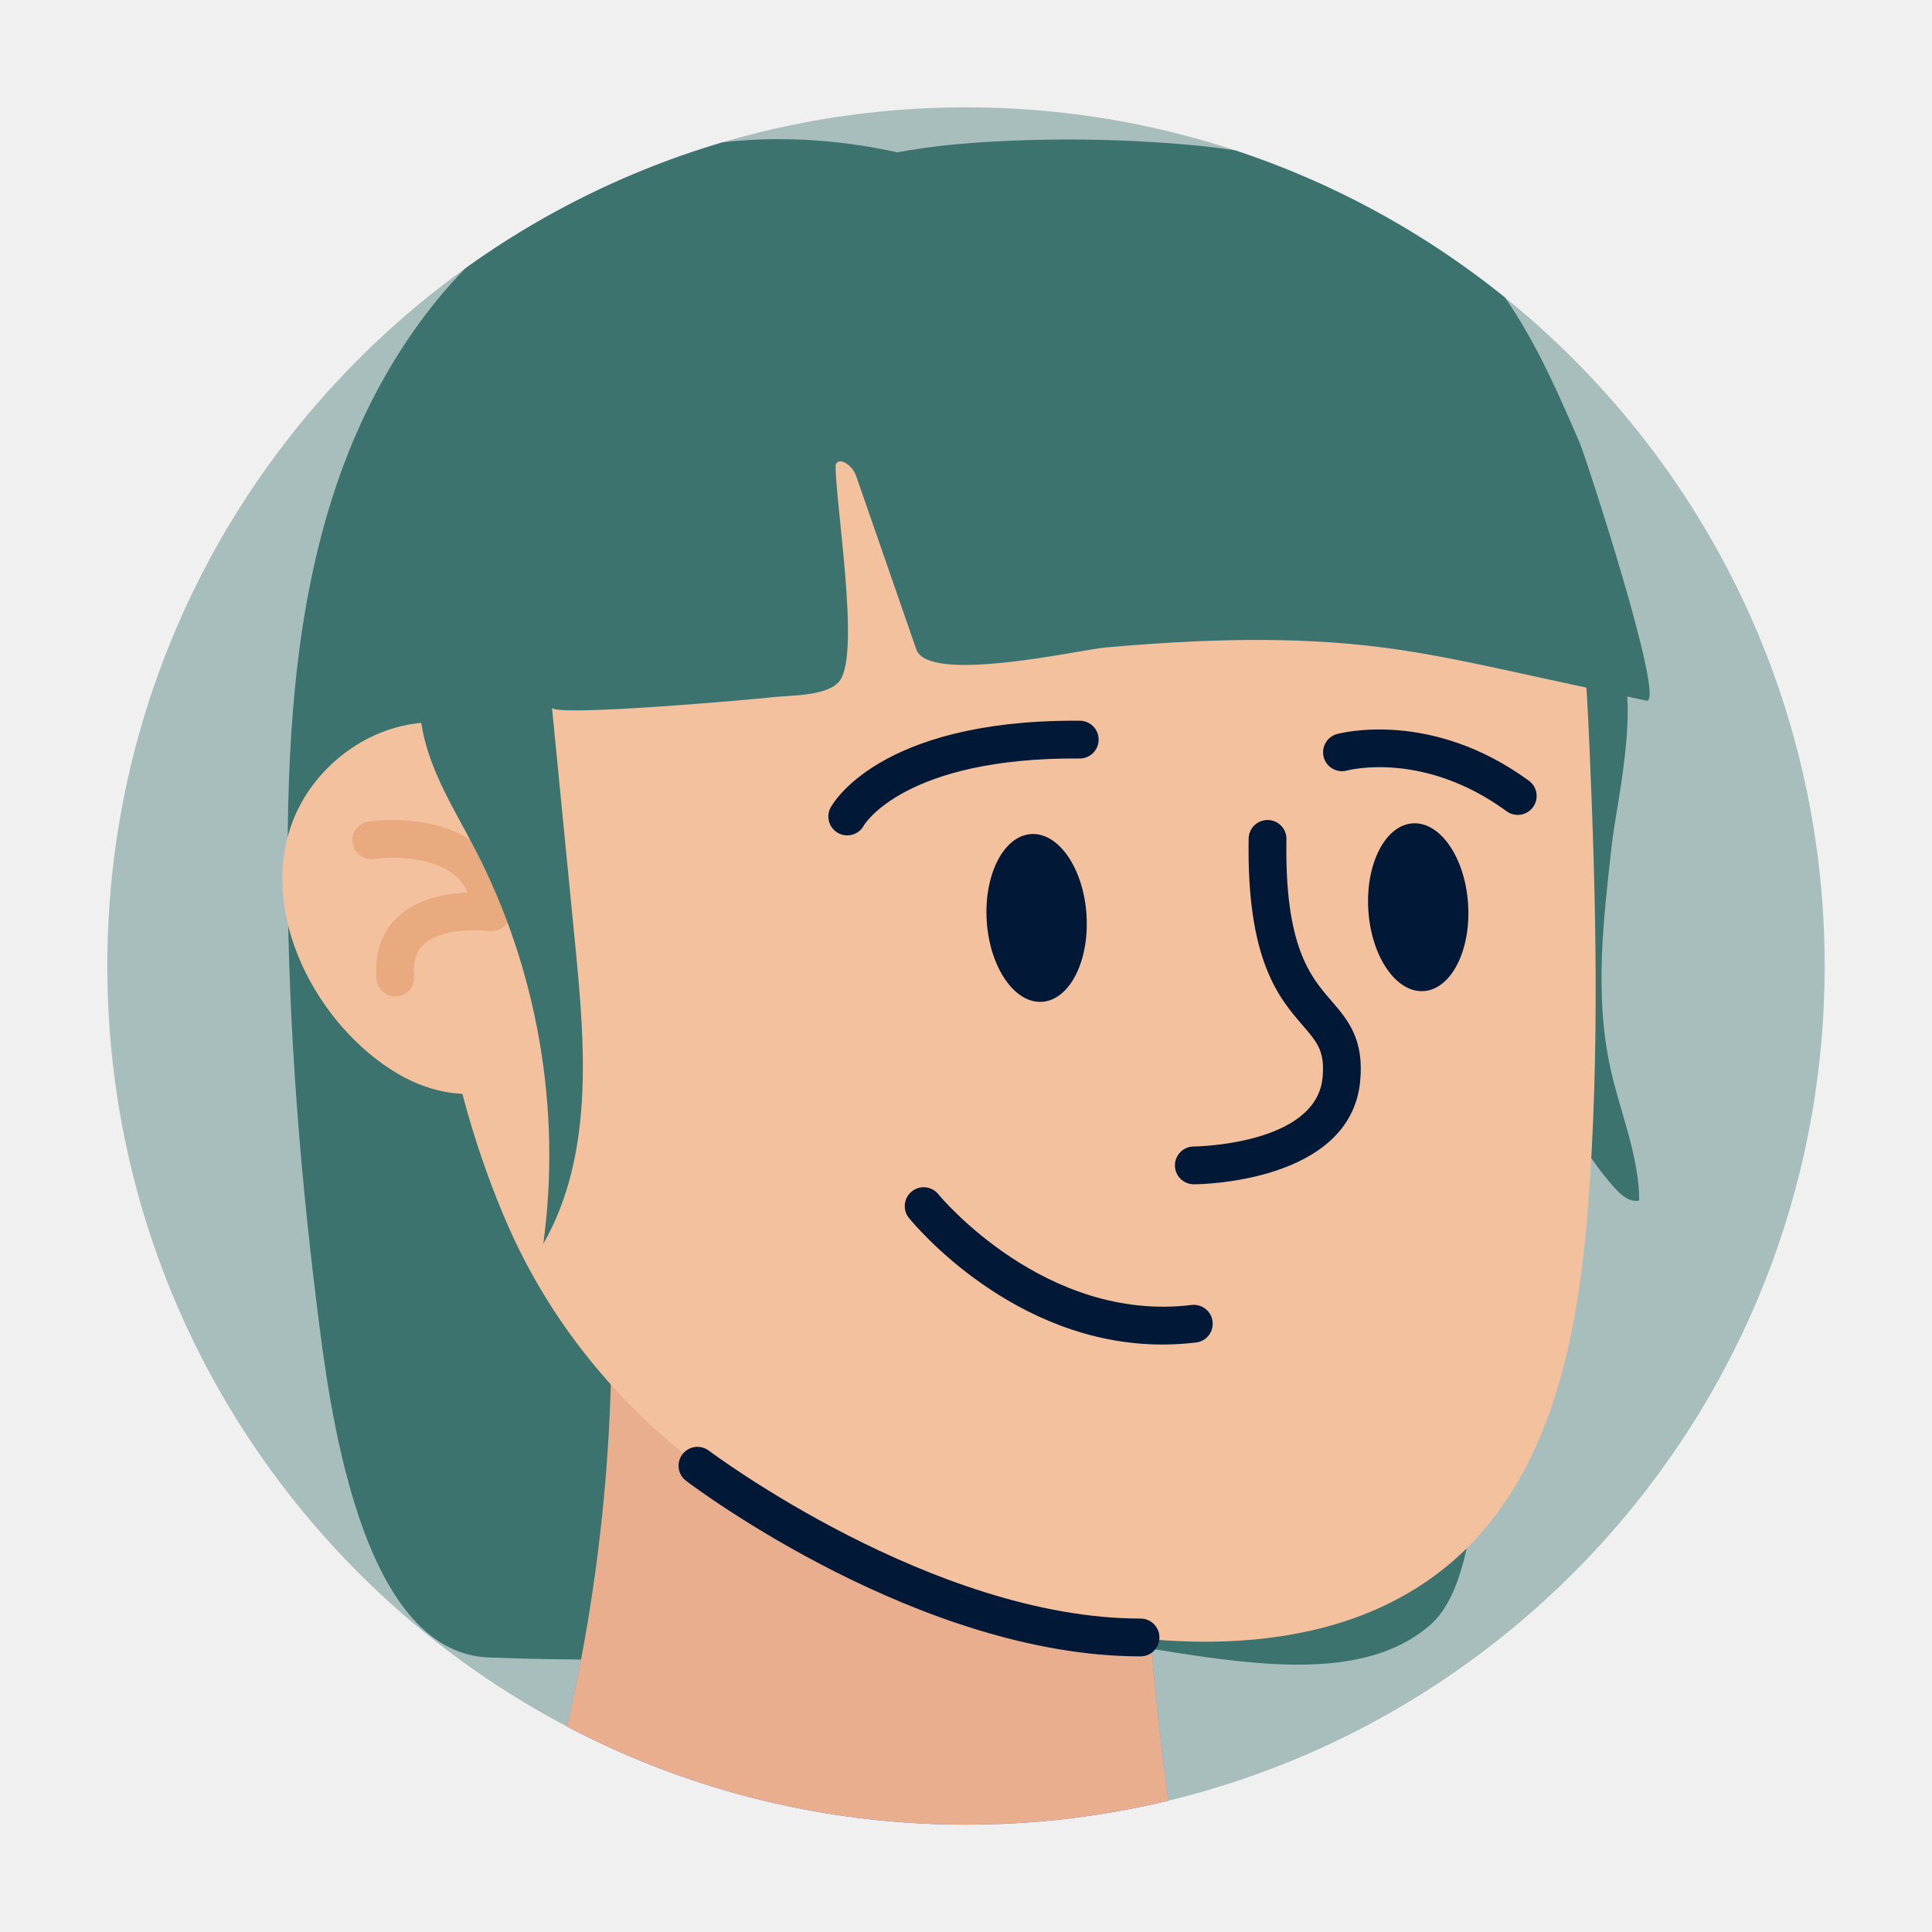
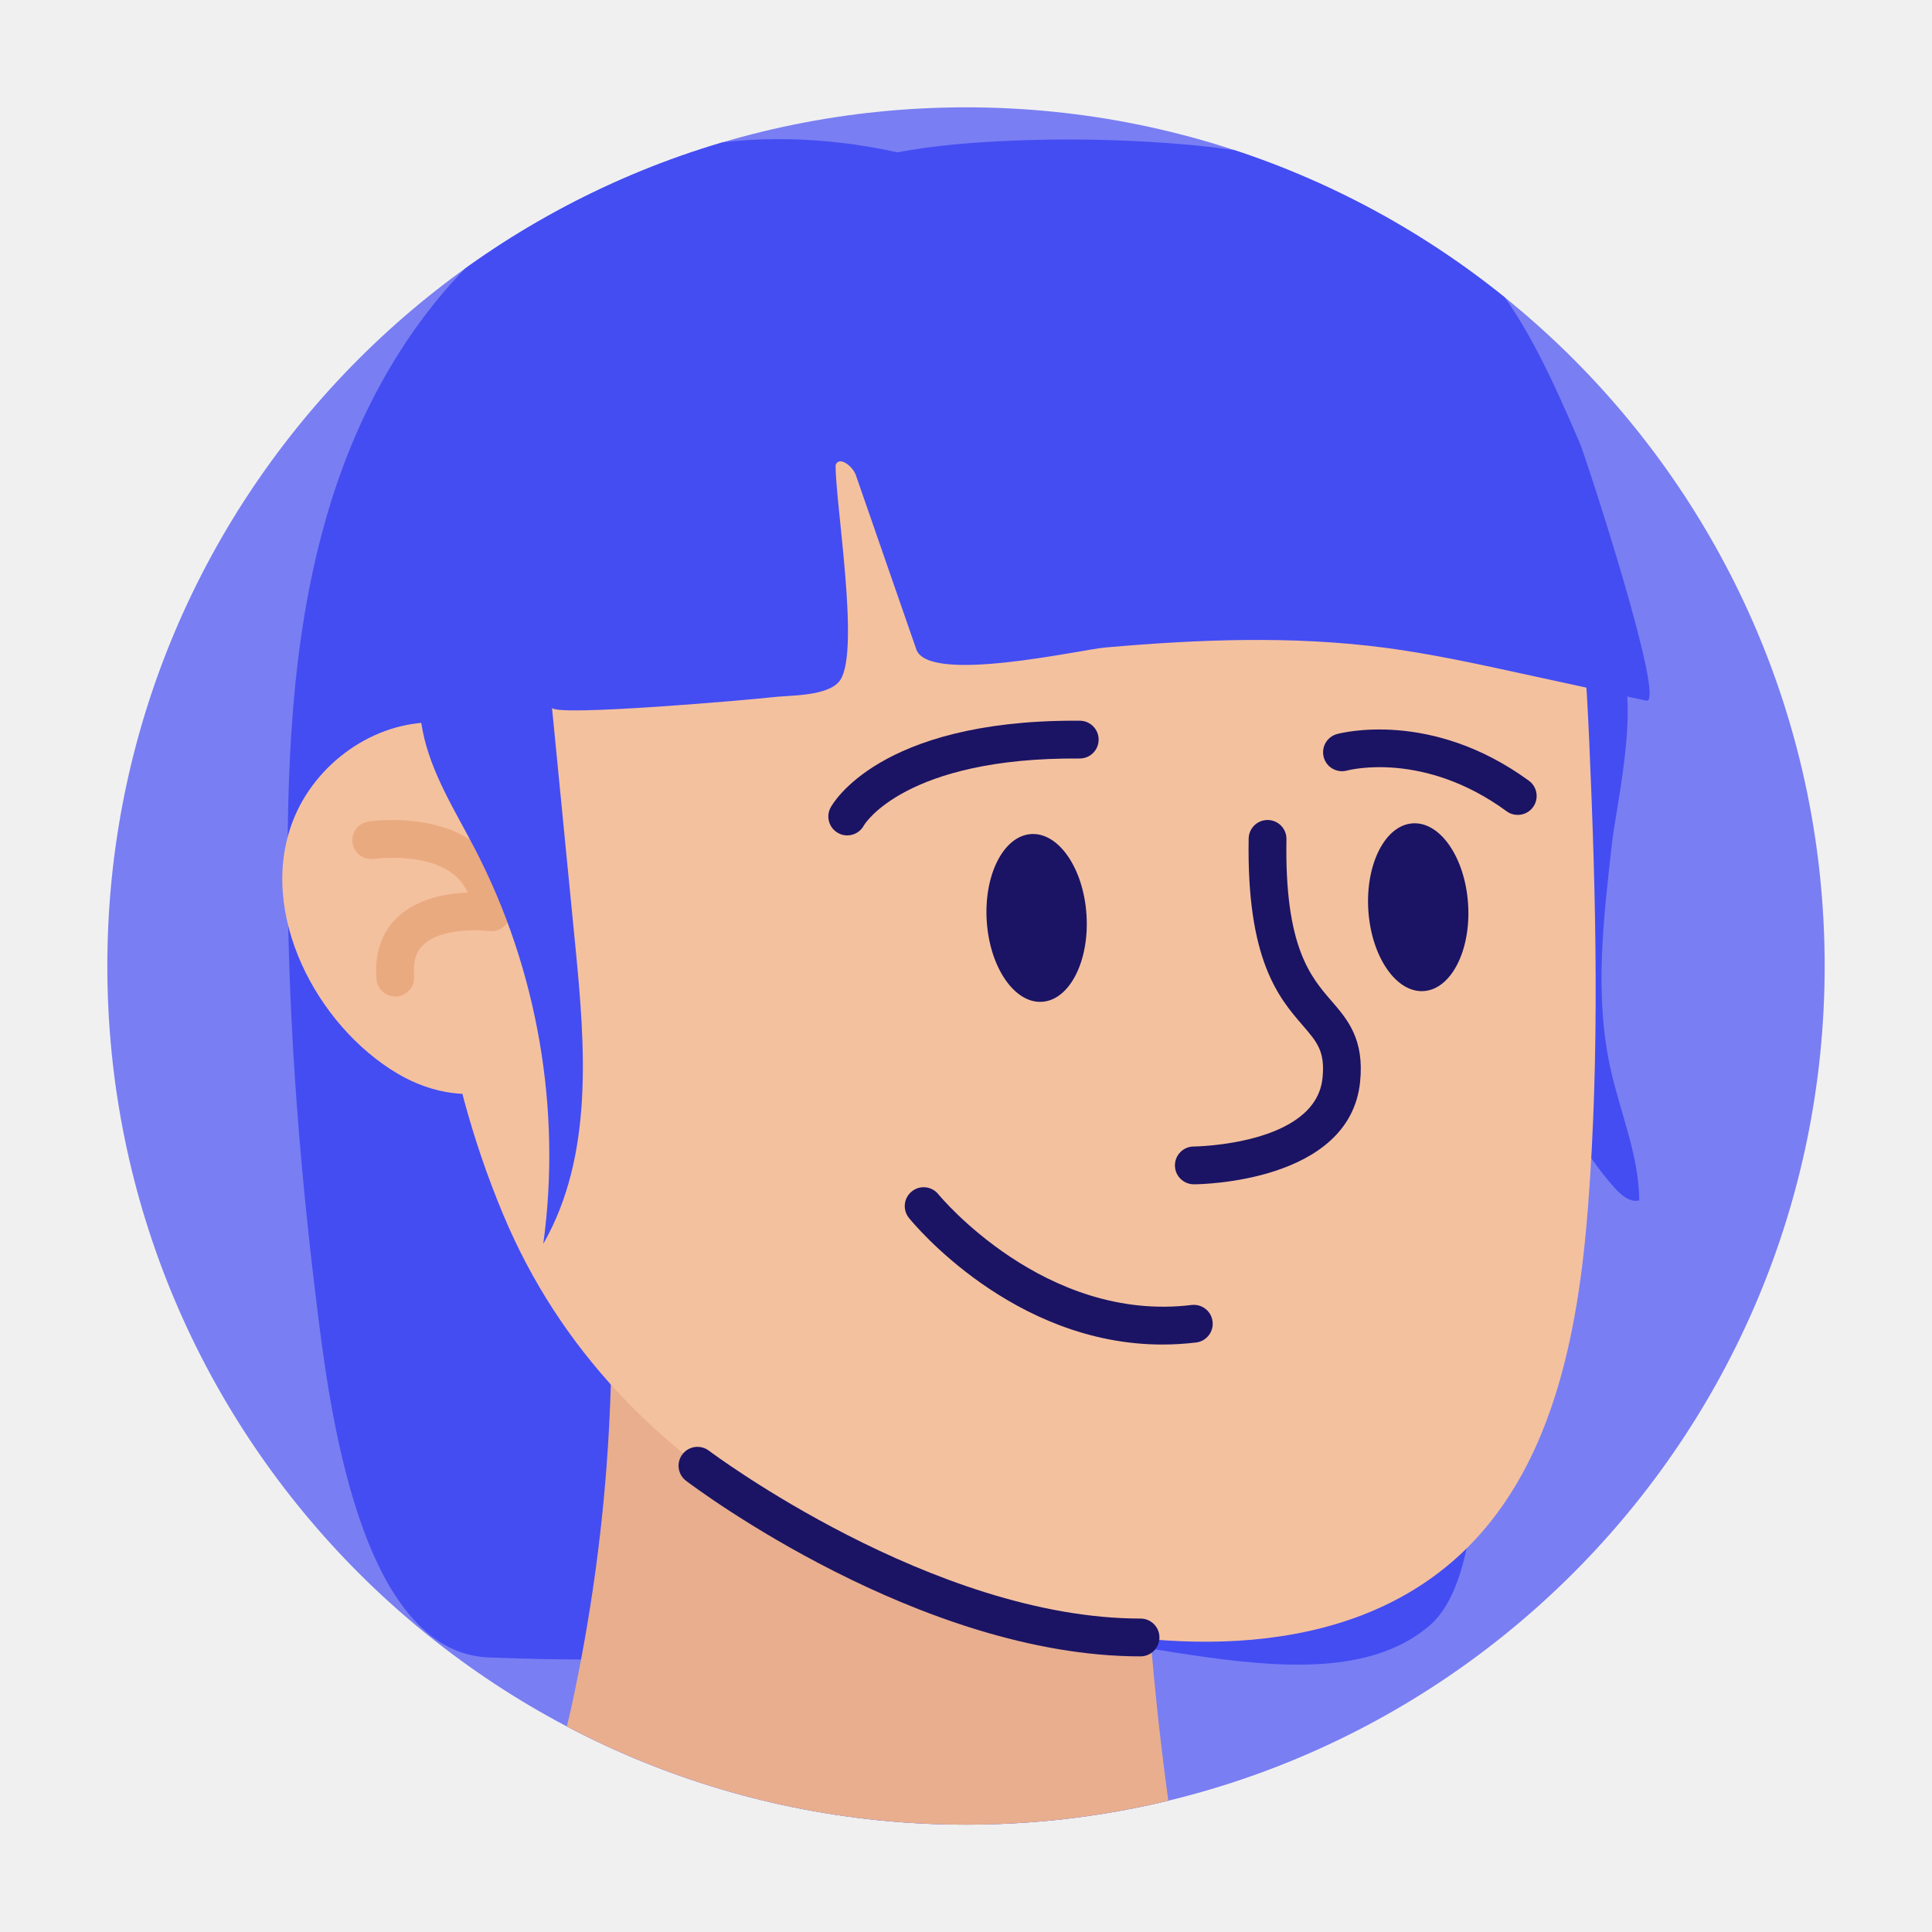
<svg xmlns="http://www.w3.org/2000/svg" width="72" height="72" viewBox="0 0 72 72" fill="none">
  <g clip-path="url(#clip0_6179_20355)">
-     <path d="M68 4H4V68H68V4Z" fill="#a8bebc" />
+     <path d="M68 4H4V68H68V4Z" fill="#797EF3" />
    <path d="M43.668 68H20.165C20.735 65.912 21.197 64.063 21.282 63.675C22.031 60.243 22.505 56.761 22.694 53.268C22.793 51.457 22.816 49.642 22.762 47.83C22.725 46.574 22.153 44.567 22.723 43.37C23.813 41.075 28.883 43.77 31.135 44.063C35.002 44.567 38.934 44.33 42.813 44.095C42.223 52.063 42.513 60.083 43.668 68Z" fill="#797EF3" />
-     <path d="M60.019 39.826C60.381 41.466 61.078 43.055 61.09 44.736C60.742 44.821 60.419 44.543 60.179 44.276C57.649 41.457 56.845 37.521 56.313 33.769C55.986 31.452 55.145 27.605 56.243 25.411C56.803 24.293 58.828 22.994 59.985 24.069C61.353 25.343 60.249 29.833 60.068 31.468C59.759 34.24 59.409 37.066 60.019 39.826Z" fill="#3c736f" />
-     <path d="M40.06 8.28C38.981 7.667 37.861 7.126 36.7 6.67C31.743 4.727 25.92 4.53 21.225 7.045C17.094 9.258 14.201 13.353 12.644 17.773C11.086 22.193 10.743 26.945 10.719 31.63C10.688 37.326 11.109 43.018 11.81 48.669C12.258 52.284 13.377 61.577 18.214 61.769C24.152 62.003 30.112 61.709 35.999 60.895C41.012 60.202 49.273 64.019 53.28 60.576C55.672 58.519 54.799 51.127 55.826 48.143C57.074 44.518 58.004 40.749 58.116 36.916C58.263 31.864 56.948 26.776 54.372 22.428C53.001 20.115 51.289 18.018 49.464 16.045C46.696 13.052 43.589 10.285 40.06 8.28Z" fill="#3c736f" />
+     <path d="M60.019 39.826C60.381 41.466 61.078 43.055 61.09 44.736C60.742 44.821 60.419 44.543 60.179 44.276C57.649 41.457 56.845 37.521 56.313 33.769C55.986 31.452 55.145 27.605 56.243 25.411C56.803 24.293 58.828 22.994 59.985 24.069C61.353 25.343 60.249 29.833 60.068 31.468C59.759 34.24 59.409 37.066 60.019 39.826Z" fill="#444DF2" />
+     <path d="M40.06 8.28C38.981 7.667 37.861 7.126 36.7 6.67C31.743 4.727 25.92 4.53 21.225 7.045C17.094 9.258 14.201 13.353 12.644 17.773C11.086 22.193 10.743 26.945 10.719 31.63C10.688 37.326 11.109 43.018 11.81 48.669C12.258 52.284 13.377 61.577 18.214 61.769C24.152 62.003 30.112 61.709 35.999 60.895C41.012 60.202 49.273 64.019 53.28 60.576C55.672 58.519 54.799 51.127 55.826 48.143C57.074 44.518 58.004 40.749 58.116 36.916C58.263 31.864 56.948 26.776 54.372 22.428C53.001 20.115 51.289 18.018 49.464 16.045C46.696 13.052 43.589 10.285 40.06 8.28Z" fill="#444DF2" />
    <path d="M43.668 68H20.165C20.735 65.912 21.197 64.063 21.282 63.675C22.031 60.243 22.505 56.761 22.694 53.268C22.793 51.457 22.816 49.642 22.762 47.83C22.725 46.574 22.153 44.567 22.723 43.37C23.813 41.075 28.883 43.77 31.135 44.063C35.002 44.567 38.934 44.33 42.813 44.095C42.223 52.063 42.513 60.083 43.668 68Z" fill="#E8AE8E" />
    <path d="M23.038 51.896C26.949 56.097 32.335 58.761 38.117 60.254C43.621 61.674 50.102 61.842 54.316 58.026C57.856 54.821 58.821 49.691 59.185 44.928C59.62 39.222 59.482 33.487 59.232 27.771C59.123 25.285 58.991 22.783 58.395 20.369C57.492 16.718 55.238 11.867 51.67 10.246C47.359 8.289 42.194 7.774 37.53 8.301C34.154 8.682 30.72 9.087 27.617 10.465C24.829 11.704 21.216 13.285 19.727 16.051C17.839 19.558 16.765 23.613 16.308 27.553C15.615 33.528 16.425 39.695 18.748 45.251C19.812 47.802 21.275 50.005 23.038 51.896Z" fill="#F4C19F" />
    <path d="M19.754 28.57C18.936 27.603 17.793 26.959 16.233 26.924C13.941 26.871 11.745 28.451 10.916 30.59C9.581 34.034 11.813 38.238 14.822 40.014C17.495 41.591 20.632 40.672 21.412 37.553C21.758 36.169 21.622 34.718 21.482 33.298C21.316 31.588 20.804 29.811 19.754 28.57Z" fill="#F4C19F" />
    <path d="M14.73 37.136C14.369 37.136 14.062 36.859 14.03 36.493C13.927 35.3 14.394 34.583 14.803 34.191C15.55 33.479 16.639 33.293 17.429 33.264C17.309 32.993 17.135 32.768 16.904 32.584C15.852 31.747 13.96 32.005 13.941 32.008C13.557 32.067 13.197 31.802 13.139 31.418C13.08 31.034 13.345 30.674 13.729 30.616C13.831 30.601 16.234 30.254 17.779 31.482C18.519 32.071 18.936 32.9 19.017 33.946C19.034 34.157 18.953 34.366 18.799 34.511C18.645 34.657 18.433 34.725 18.222 34.698C17.754 34.638 16.398 34.613 15.774 35.212C15.5 35.475 15.388 35.854 15.433 36.371C15.466 36.759 15.18 37.1 14.793 37.134C14.771 37.134 14.751 37.136 14.73 37.136Z" fill="#EAAA7F" />
-     <path d="M31.32 25.333C31.316 25.338 31.314 25.343 31.31 25.348C30.888 25.966 29.394 25.905 28.749 25.987C28.212 26.055 20.607 26.728 20.571 26.371C20.861 29.334 21.152 32.298 21.442 35.262C21.811 39.027 22.125 43.072 20.246 46.357C20.933 41.348 20.032 36.133 17.704 31.646C16.962 30.216 16.068 28.826 15.753 27.246C15.483 25.887 15.663 24.479 15.95 23.123C16.667 19.747 18.05 16.513 19.999 13.664C23.576 8.434 30.068 5.764 36.232 5.326C38.971 5.132 41.725 5.16 44.459 5.411C48.376 5.77 52.837 7.045 55.423 10.206C56.945 12.067 57.919 14.304 58.874 16.511C59.091 17.014 62.12 26.28 61.353 26.112C59.794 25.773 58.236 25.434 56.677 25.095C55.004 24.731 53.33 24.366 51.633 24.142C48.165 23.685 44.659 23.826 41.185 24.131C40.275 24.21 34.601 25.507 34.148 24.2C33.398 22.037 32.646 19.873 31.896 17.71C31.773 17.357 31.258 16.981 31.139 17.335C31.141 18.821 32.045 24.213 31.32 25.333Z" fill="#3c736f" />
-     <path d="M44.49 44.135C44.102 44.135 43.787 43.821 43.786 43.433C43.785 43.044 44.099 42.728 44.486 42.727C44.532 42.727 49.03 42.67 49.286 40.177C49.387 39.186 49.09 38.842 48.552 38.218C47.666 37.194 46.454 35.791 46.534 31.25C46.541 30.866 46.854 30.559 47.238 30.559C47.242 30.559 47.247 30.559 47.251 30.559C47.64 30.565 47.95 30.887 47.942 31.276C47.871 35.279 48.838 36.398 49.617 37.298C50.223 37.999 50.85 38.727 50.687 40.321C50.301 44.069 44.73 44.135 44.493 44.136C44.493 44.135 44.491 44.135 44.49 44.135Z" fill="#011937" />
-     <path d="M38.836 37.334C39.863 37.267 40.603 35.813 40.49 34.087C40.377 32.361 39.453 31.016 38.426 31.083C37.4 31.151 36.66 32.605 36.773 34.331C36.886 36.057 37.81 37.402 38.836 37.334Z" fill="#011937" />
-     <path d="M53.058 36.935C54.084 36.867 54.825 35.413 54.711 33.687C54.598 31.961 53.674 30.616 52.648 30.684C51.621 30.751 50.881 32.205 50.994 33.931C51.108 35.657 52.031 37.002 53.058 36.935Z" fill="#011937" />
-     <path d="M56.562 30.369C56.417 30.369 56.272 30.326 56.147 30.233C53.074 27.987 50.31 28.686 50.194 28.717C49.819 28.817 49.433 28.595 49.332 28.22C49.231 27.846 49.45 27.461 49.822 27.357C49.965 27.319 53.332 26.432 56.978 29.096C57.291 29.325 57.36 29.765 57.131 30.08C56.993 30.269 56.779 30.369 56.562 30.369Z" fill="#011937" />
-     <path d="M31.574 31.133C31.463 31.133 31.351 31.108 31.246 31.051C30.902 30.87 30.77 30.445 30.951 30.1C31.022 29.967 32.746 26.858 40.051 26.858C40.115 26.858 40.179 26.858 40.244 26.859C40.633 26.862 40.946 27.179 40.943 27.569C40.941 27.955 40.626 28.267 40.239 28.267C40.238 28.267 40.235 28.267 40.234 28.267C33.721 28.22 32.21 30.731 32.197 30.757C32.072 30.996 31.827 31.133 31.574 31.133Z" fill="#011937" />
-     <path d="M43.319 50.107C37.747 50.107 34.04 45.595 33.874 45.39C33.629 45.088 33.677 44.644 33.98 44.401C34.282 44.156 34.725 44.203 34.97 44.507C35.027 44.577 38.938 49.299 44.406 48.633C44.792 48.587 45.143 48.861 45.189 49.248C45.236 49.633 44.961 49.985 44.575 50.031C44.147 50.082 43.727 50.107 43.319 50.107Z" fill="#011937" />
-     <path d="M42.504 61.728C34.298 61.728 25.919 55.452 25.567 55.185C25.257 54.95 25.196 54.509 25.431 54.199C25.665 53.889 26.107 53.828 26.418 54.062C26.501 54.125 34.776 60.319 42.505 60.319C42.894 60.319 43.209 60.634 43.209 61.023C43.209 61.412 42.893 61.728 42.504 61.728Z" fill="#011937" />
+     <path d="M31.32 25.333C31.316 25.338 31.314 25.343 31.31 25.348C30.888 25.966 29.394 25.905 28.749 25.987C28.212 26.055 20.607 26.728 20.571 26.371C20.861 29.334 21.152 32.298 21.442 35.262C21.811 39.027 22.125 43.072 20.246 46.357C20.933 41.348 20.032 36.133 17.704 31.646C16.962 30.216 16.068 28.826 15.753 27.246C15.483 25.887 15.663 24.479 15.95 23.123C16.667 19.747 18.05 16.513 19.999 13.664C23.576 8.434 30.068 5.764 36.232 5.326C38.971 5.132 41.725 5.16 44.459 5.411C48.376 5.77 52.837 7.045 55.423 10.206C56.945 12.067 57.919 14.304 58.874 16.511C59.091 17.014 62.12 26.28 61.353 26.112C59.794 25.773 58.236 25.434 56.677 25.095C55.004 24.731 53.33 24.366 51.633 24.142C48.165 23.685 44.659 23.826 41.185 24.131C40.275 24.21 34.601 25.507 34.148 24.2C33.398 22.037 32.646 19.873 31.896 17.71C31.773 17.357 31.258 16.981 31.139 17.335C31.141 18.821 32.045 24.213 31.32 25.333Z" fill="#444DF2" />
+     <path d="M44.49 44.135C44.102 44.135 43.787 43.821 43.786 43.433C43.785 43.044 44.099 42.728 44.486 42.727C44.532 42.727 49.03 42.67 49.286 40.177C49.387 39.186 49.09 38.842 48.552 38.218C47.666 37.194 46.454 35.791 46.534 31.25C46.541 30.866 46.854 30.559 47.238 30.559C47.242 30.559 47.247 30.559 47.251 30.559C47.64 30.565 47.95 30.887 47.942 31.276C47.871 35.279 48.838 36.398 49.617 37.298C50.223 37.999 50.85 38.727 50.687 40.321C50.301 44.069 44.73 44.135 44.493 44.136C44.493 44.135 44.491 44.135 44.49 44.135Z" fill="#1B1464" />
+     <path d="M38.836 37.334C39.863 37.267 40.603 35.813 40.49 34.087C40.377 32.361 39.453 31.016 38.426 31.083C37.4 31.151 36.66 32.605 36.773 34.331C36.886 36.057 37.81 37.402 38.836 37.334Z" fill="#1B1464" />
+     <path d="M53.058 36.935C54.084 36.867 54.825 35.413 54.711 33.687C54.598 31.961 53.674 30.616 52.648 30.684C51.621 30.751 50.881 32.205 50.994 33.931C51.108 35.657 52.031 37.002 53.058 36.935Z" fill="#1B1464" />
+     <path d="M56.562 30.369C56.417 30.369 56.272 30.326 56.147 30.233C53.074 27.987 50.31 28.686 50.194 28.717C49.819 28.817 49.433 28.595 49.332 28.22C49.231 27.846 49.45 27.461 49.822 27.357C49.965 27.319 53.332 26.432 56.978 29.096C57.291 29.325 57.36 29.765 57.131 30.08C56.993 30.269 56.779 30.369 56.562 30.369Z" fill="#1B1464" />
+     <path d="M31.574 31.133C31.463 31.133 31.351 31.108 31.246 31.051C30.902 30.87 30.77 30.445 30.951 30.1C31.022 29.967 32.746 26.858 40.051 26.858C40.115 26.858 40.179 26.858 40.244 26.859C40.633 26.862 40.946 27.179 40.943 27.569C40.941 27.955 40.626 28.267 40.239 28.267C40.238 28.267 40.235 28.267 40.234 28.267C33.721 28.22 32.21 30.731 32.197 30.757C32.072 30.996 31.827 31.133 31.574 31.133Z" fill="#1B1464" />
+     <path d="M43.319 50.107C37.747 50.107 34.04 45.595 33.874 45.39C33.629 45.088 33.677 44.644 33.98 44.401C34.282 44.156 34.725 44.203 34.97 44.507C35.027 44.577 38.938 49.299 44.406 48.633C44.792 48.587 45.143 48.861 45.189 49.248C45.236 49.633 44.961 49.985 44.575 50.031C44.147 50.082 43.727 50.107 43.319 50.107Z" fill="#1B1464" />
+     <path d="M42.504 61.728C34.298 61.728 25.919 55.452 25.567 55.185C25.257 54.95 25.196 54.509 25.431 54.199C25.665 53.889 26.107 53.828 26.418 54.062C26.501 54.125 34.776 60.319 42.505 60.319C42.894 60.319 43.209 60.634 43.209 61.023C43.209 61.412 42.893 61.728 42.504 61.728Z" fill="#1B1464" />
  </g>
  <defs>
    <clipPath id="clip0_6179_20355">
      <rect x="4" y="4" width="64" height="64" rx="32" fill="white" />
    </clipPath>
  </defs>
</svg>
